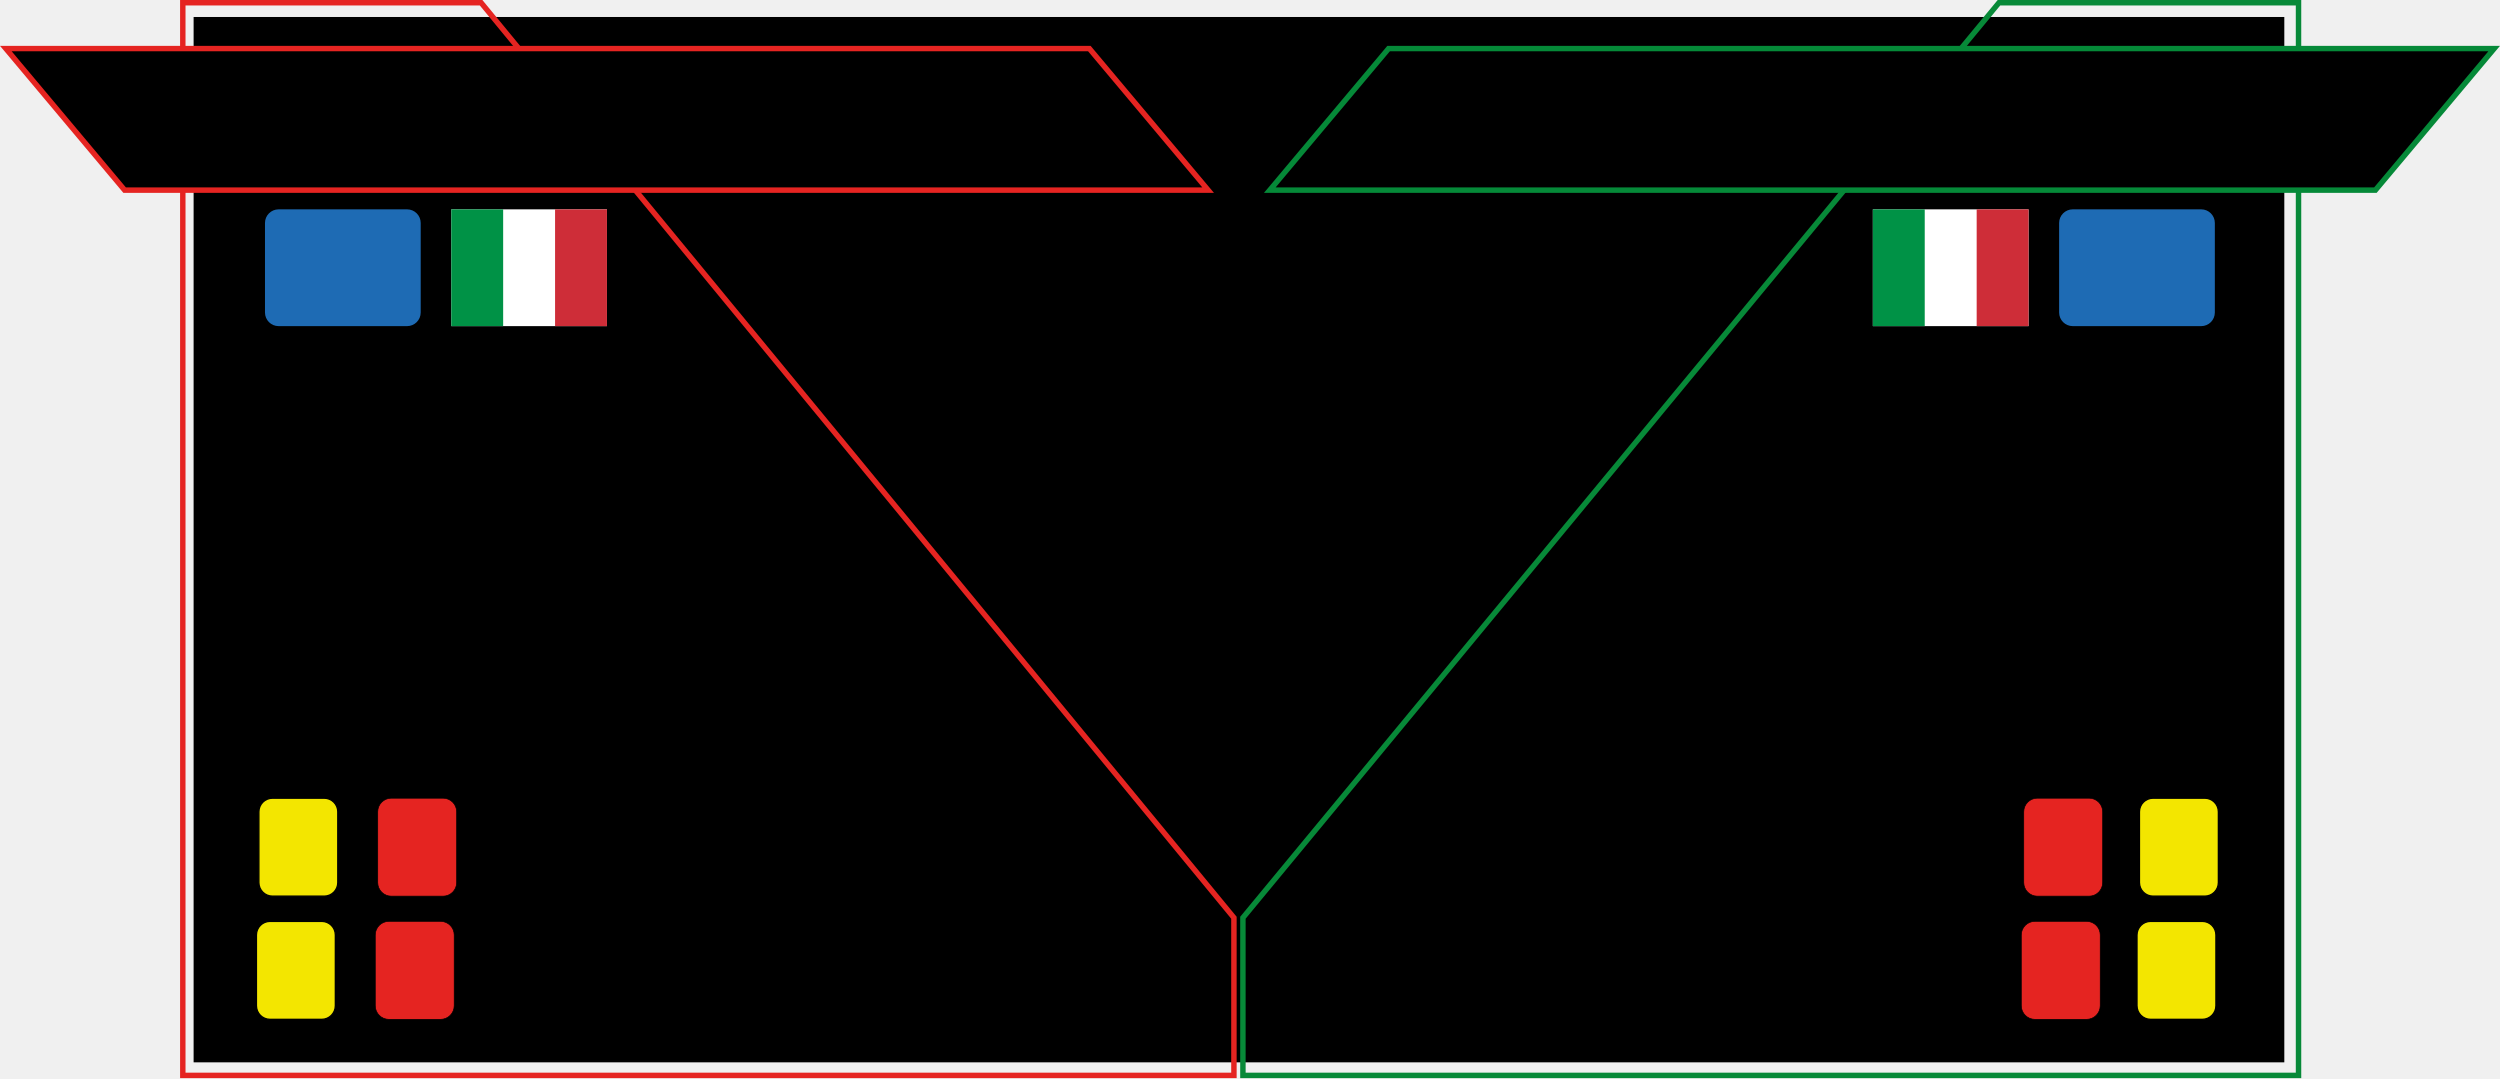
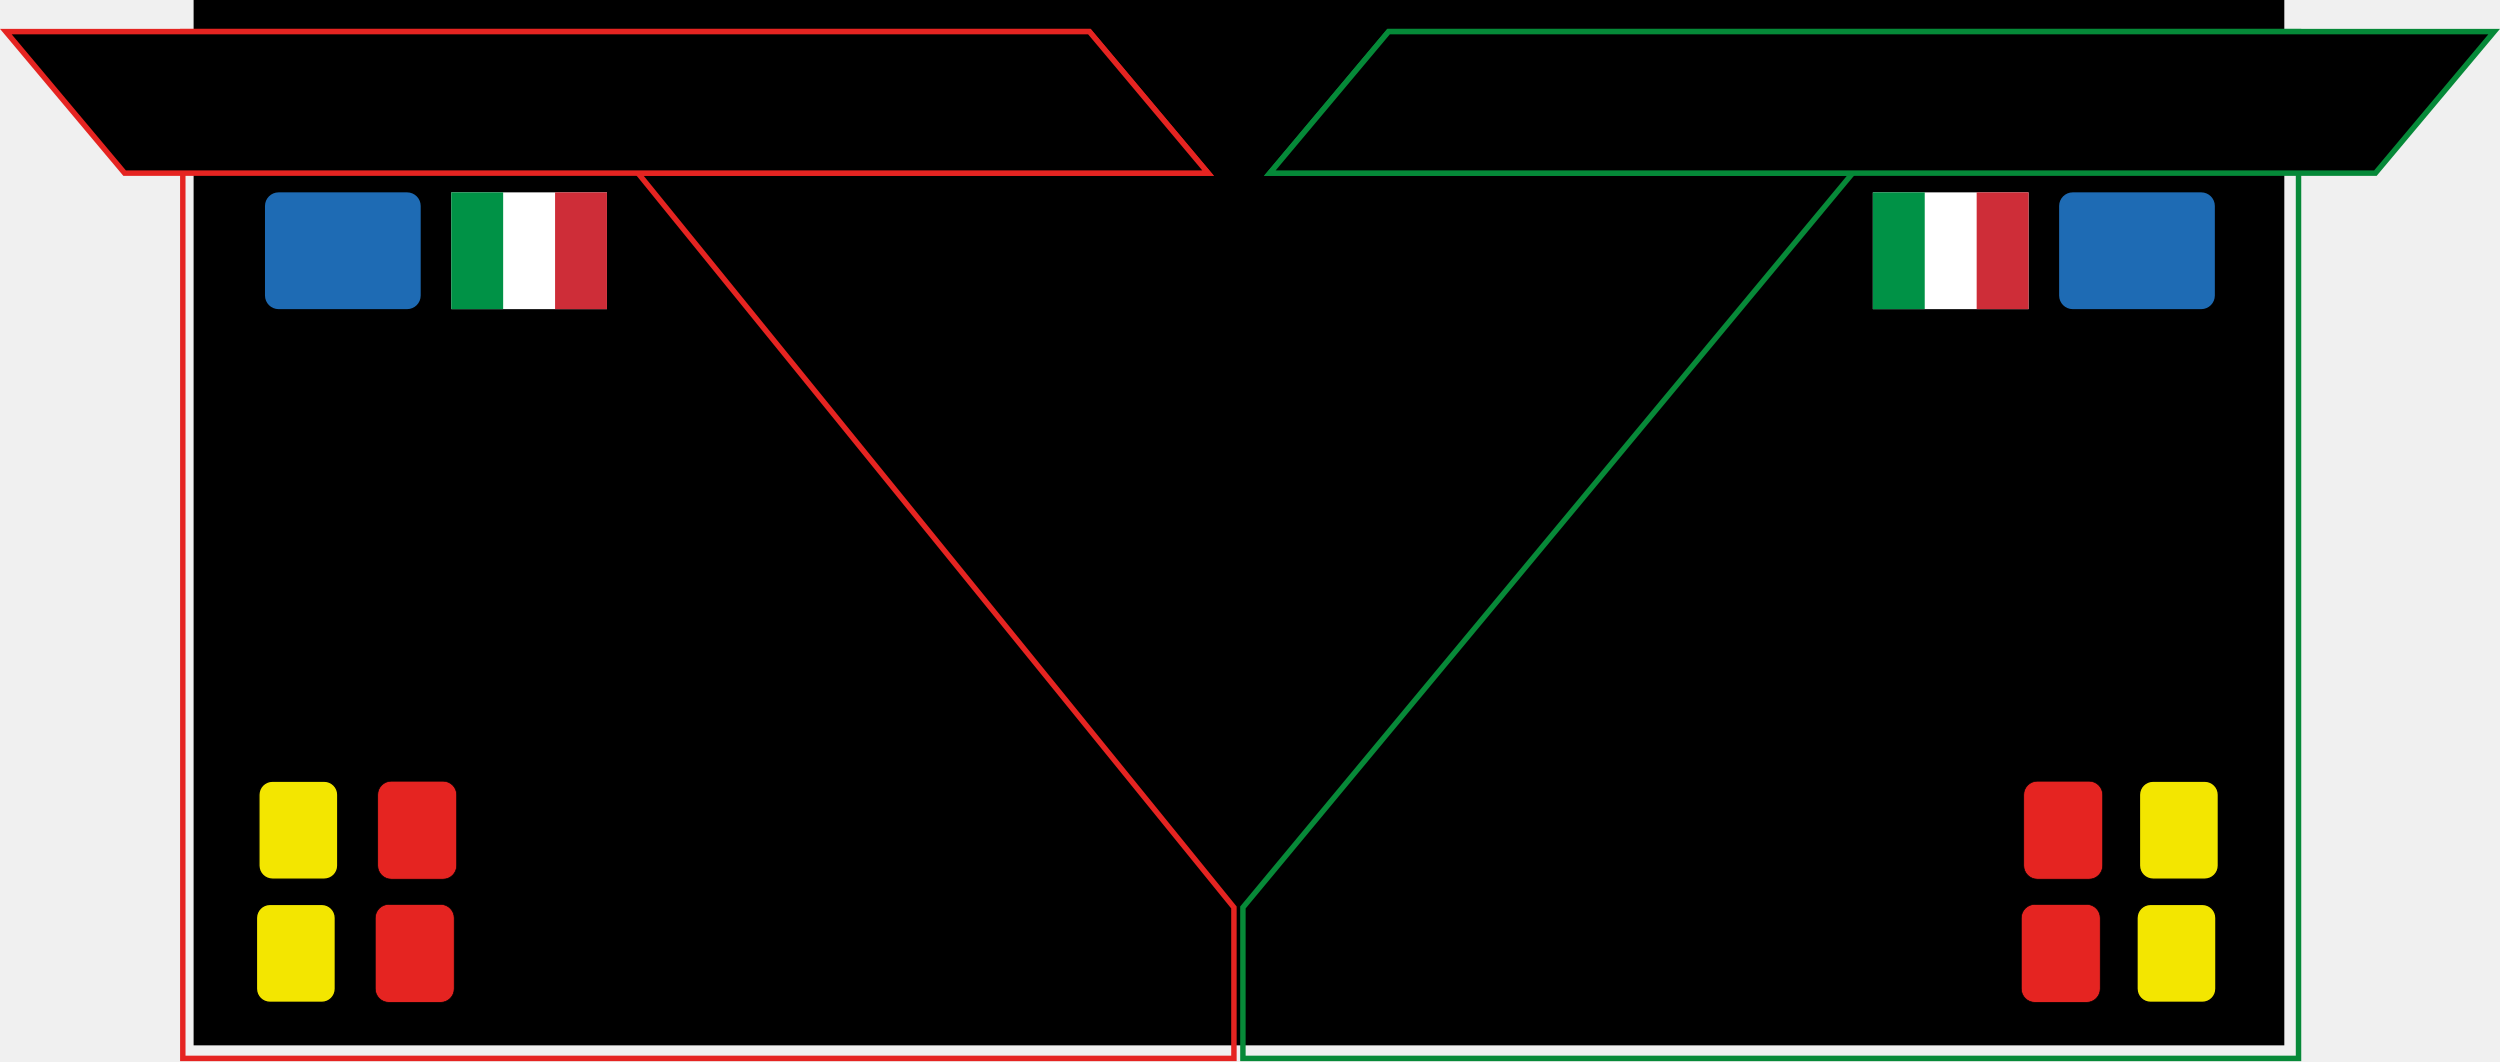
- <svg xmlns="http://www.w3.org/2000/svg" id="Livello_1" version="1.1" viewBox="0 0 918.35 396.04">
+ <svg xmlns="http://www.w3.org/2000/svg" id="Livello_1" version="1.1" viewBox="0 0 918.35 389.8">
  <defs>
    <style>
      .st0, .st1, .st2 {
        fill: none;
      }

      .st3 {
        fill: #fff;
      }

      .st3, .st4, .st5 {
        fill-rule: evenodd;
      }

      .st4 {
        fill: #ce2d38;
      }

      .st6 {
        stroke: #058938;
      }

      .st6, .st7, .st1, .st8, .st2, .st9 {
        stroke-miterlimit: 10;
      }

      .st6, .st1, .st2, .st9 {
        stroke-width: 2px;
      }

      .st5 {
        fill: #009246;
      }

      .st7 {
        fill: #e52421;
        stroke-width: .25px;
      }

      .st7, .st8 {
        stroke: #000;
      }

      .st1, .st9 {
        stroke: #e52421;
      }

      .st8 {
        fill: #f3e600;
        stroke-width: .5px;
      }

      .st10 {
        fill: #1e6bb4;
      }

      .st2 {
        stroke: #078938;
      }
    </style>
  </defs>
-   <rect id="base-nera_z-index:1" x="71.12" y="6.24" width="768" height="384" />
-   <polygon id="statoSXbig_x5F_-_x5F_z-index:2" class="st1" points="67.15 1 176.72 1 453.27 337.12 453.27 395.04 67.15 395.04 67.15 1" />
-   <polygon id="trapezio-Nome-SX_-_z-index:" class="st9" points="443.79 69.84 45.78 69.84 2.14 17.84 400.16 17.84 443.79 69.84" />
-   <polygon id="statoDXbig_x5F_-_x5F_z-index:2" class="st2" points="844.34 1 734.3 1 456.57 337.12 456.57 395.04 844.34 395.04 844.34 1" />
-   <polygon id="trapezio-Nome-DX_-_z-index:" class="st6" points="466.45 69.84 872.58 69.84 916.21 17.84 510.09 17.84 466.45 69.84" />
+   <rect id="base-nera_z-index:1" x="71.12" width="768" height="384" />
+   <polygon id="statoSXbig_x5F_-_x5F_z-index:2" class="st1" points="67.15 11.6 176.72 11.6 400.16 11.6 443.79 63.6 234.36 63.59 453.27 333.35 453.27 388.8 67.15 388.8 67.15 11.6" />
+   <polygon id="trapezio-Nome-SX_-_z-index:" class="st9" points="443.79 63.6 45.78 63.6 2.14 11.6 400.16 11.6 443.79 63.6" />
+   <polygon id="statoDXbig_x5F_-_x5F_z-index:2" class="st2" points="844.34 11.6 734.3 11.6 510.09 11.6 466.45 63.6 680.54 63.6 456.57 333.35 456.57 388.8 844.34 388.8 844.34 11.6" />
+   <polygon id="trapezio-Nome-DX_-_z-index:" class="st6" points="466.45 63.6 872.58 63.6 916.21 11.6 510.09 11.6 466.45 63.6" />
  <g id="flagSX_-_z-index:">
    <g>
-       <path class="st3" d="M165.77,76.9h57.2v42.9h-57.2v-42.9Z" />
-       <path class="st5" d="M165.77,76.9h19.06v42.9h-19.06v-42.9Z" />
-       <path class="st4" d="M203.9,76.9h19.06v42.9h-19.06v-42.9Z" />
+       <path class="st3" d="M165.77,70.66h57.2v42.9h-57.2v-42.9Z" />
+       <path class="st5" d="M165.77,70.66h19.06v42.9h-19.06v-42.9Z" />
+       <path class="st4" d="M203.9,70.66h19.06v42.9h-19.06v-42.9Z" />
    </g>
  </g>
-   <rect id="placeholderNazioneSX_-_z-index:" class="st10" x="97.34" y="76.9" width="57.2" height="42.9" rx="5" ry="5" />
-   <rect id="placeholderImmagineAtletaSX_-_z-index:" class="st0" x="84.14" y="131.51" width="120" height="150" />
-   <rect id="CGSX_-_z-index:" class="st8" x="95.09" y="293.2" width="29" height="36" rx="5" ry="5" />
-   <rect id="CGPSX_-_z-index:" class="st8" x="94.19" y="338.45" width="29" height="36" rx="5" ry="5" />
-   <rect id="CRSX_-_z-index:" class="st7" x="138.75" y="293.2" width="29" height="36" rx="5" ry="5" />
-   <rect id="CRPSX_-_z-index:" class="st7" x="137.85" y="338.45" width="29" height="36" rx="5" ry="5" />
-   <rect id="placeholderTimer_-_z-index:" class="st0" x="318.18" y="81.52" width="274.57" height="80.52" />
-   <rect id="placeholderPeriod_-_z-index:" class="st0" x="415.21" y="193.07" width="80.52" height="80.52" />
-   <rect id="placeholderPunteggioSX_-_z-index:" class="st0" x="210.47" y="237.83" width="157.15" height="136.63" />
+   <rect id="placeholderNazioneSX_-_z-index:" class="st10" x="97.34" y="70.66" width="57.2" height="42.9" rx="5" ry="5" />
+   <rect id="placeholderImmagineAtletaSX_-_z-index:" class="st0" x="84.14" y="125.26" width="120" height="150" />
+   <rect id="CGSX_-_z-index:" class="st8" x="95.09" y="286.96" width="29" height="36" rx="5" ry="5" />
+   <rect id="CGPSX_-_z-index:" class="st8" x="94.19" y="332.21" width="29" height="36" rx="5" ry="5" />
+   <rect id="CRSX_-_z-index:" class="st7" x="138.75" y="286.96" width="29" height="36" rx="5" ry="5" />
+   <rect id="CRPSX_-_z-index:" class="st7" x="137.85" y="332.21" width="29" height="36" rx="5" ry="5" />
+   <rect id="placeholderTimer_-_z-index:" class="st0" x="318.18" y="75.28" width="274.57" height="80.52" />
+   <rect id="placeholderPeriod_-_z-index:" class="st0" x="415.21" y="186.83" width="80.52" height="80.52" />
+   <rect id="placeholderPunteggioSX_-_z-index:" class="st0" x="210.47" y="231.58" width="157.15" height="136.63" />
  <g id="flagDX_-_z-index:">
    <g>
-       <path class="st3" d="M687.97,76.9h57.2v42.9h-57.2v-42.9Z" />
-       <path class="st5" d="M687.97,76.9h19.06v42.9h-19.06v-42.9Z" />
-       <path class="st4" d="M726.11,76.9h19.06v42.9h-19.06v-42.9Z" />
+       <path class="st3" d="M687.97,70.66h57.2v42.9h-57.2v-42.9Z" />
+       <path class="st5" d="M687.97,70.66h19.06v42.9h-19.06v-42.9Z" />
+       <path class="st4" d="M726.11,70.66h19.06v42.9h-19.06v-42.9Z" />
    </g>
  </g>
-   <rect id="placeholderNazioneDX_-_z-index:" class="st10" x="756.4" y="76.9" width="57.2" height="42.9" rx="5" ry="5" />
-   <rect id="placeholderImmagineAtletaSX_-_z-index:1" data-name="placeholderImmagineAtletaSX_-_z-index:" class="st0" x="706.8" y="131.51" width="120" height="150" />
-   <rect id="placeholderPunteggioSX_-_z-index:1" data-name="placeholderPunteggioSX_-_z-index:" class="st0" x="543.32" y="237.83" width="157.15" height="136.63" />
-   <rect id="CRDX_-_z-index:" class="st7" x="743.4" y="293.2" width="29" height="36" rx="5" ry="5" />
-   <rect id="CRPDX_-_z-index:" class="st7" x="742.5" y="338.45" width="29" height="36" rx="5" ry="5" />
-   <rect id="CGDX_-_z-index:" class="st8" x="785.9" y="293.2" width="29" height="36" rx="5" ry="5" />
-   <rect id="CGPDX_-_z-index:" class="st8" x="785" y="338.45" width="29" height="36" rx="5" ry="5" />
+   <rect id="placeholderNazioneDX_-_z-index:" class="st10" x="756.4" y="70.66" width="57.2" height="42.9" rx="5" ry="5" />
+   <rect id="placeholderImmagineAtletaSX_-_z-index:1" data-name="placeholderImmagineAtletaSX_-_z-index:" class="st0" x="706.8" y="125.26" width="120" height="150" />
+   <rect id="placeholderPunteggioSX_-_z-index:1" data-name="placeholderPunteggioSX_-_z-index:" class="st0" x="543.32" y="231.58" width="157.15" height="136.63" />
+   <rect id="CRDX_-_z-index:" class="st7" x="743.4" y="286.96" width="29" height="36" rx="5" ry="5" />
+   <rect id="CRPDX_-_z-index:" class="st7" x="742.5" y="332.21" width="29" height="36" rx="5" ry="5" />
+   <rect id="CGDX_-_z-index:" class="st8" x="785.9" y="286.96" width="29" height="36" rx="5" ry="5" />
+   <rect id="CGPDX_-_z-index:" class="st8" x="785" y="332.21" width="29" height="36" rx="5" ry="5" />
</svg>
